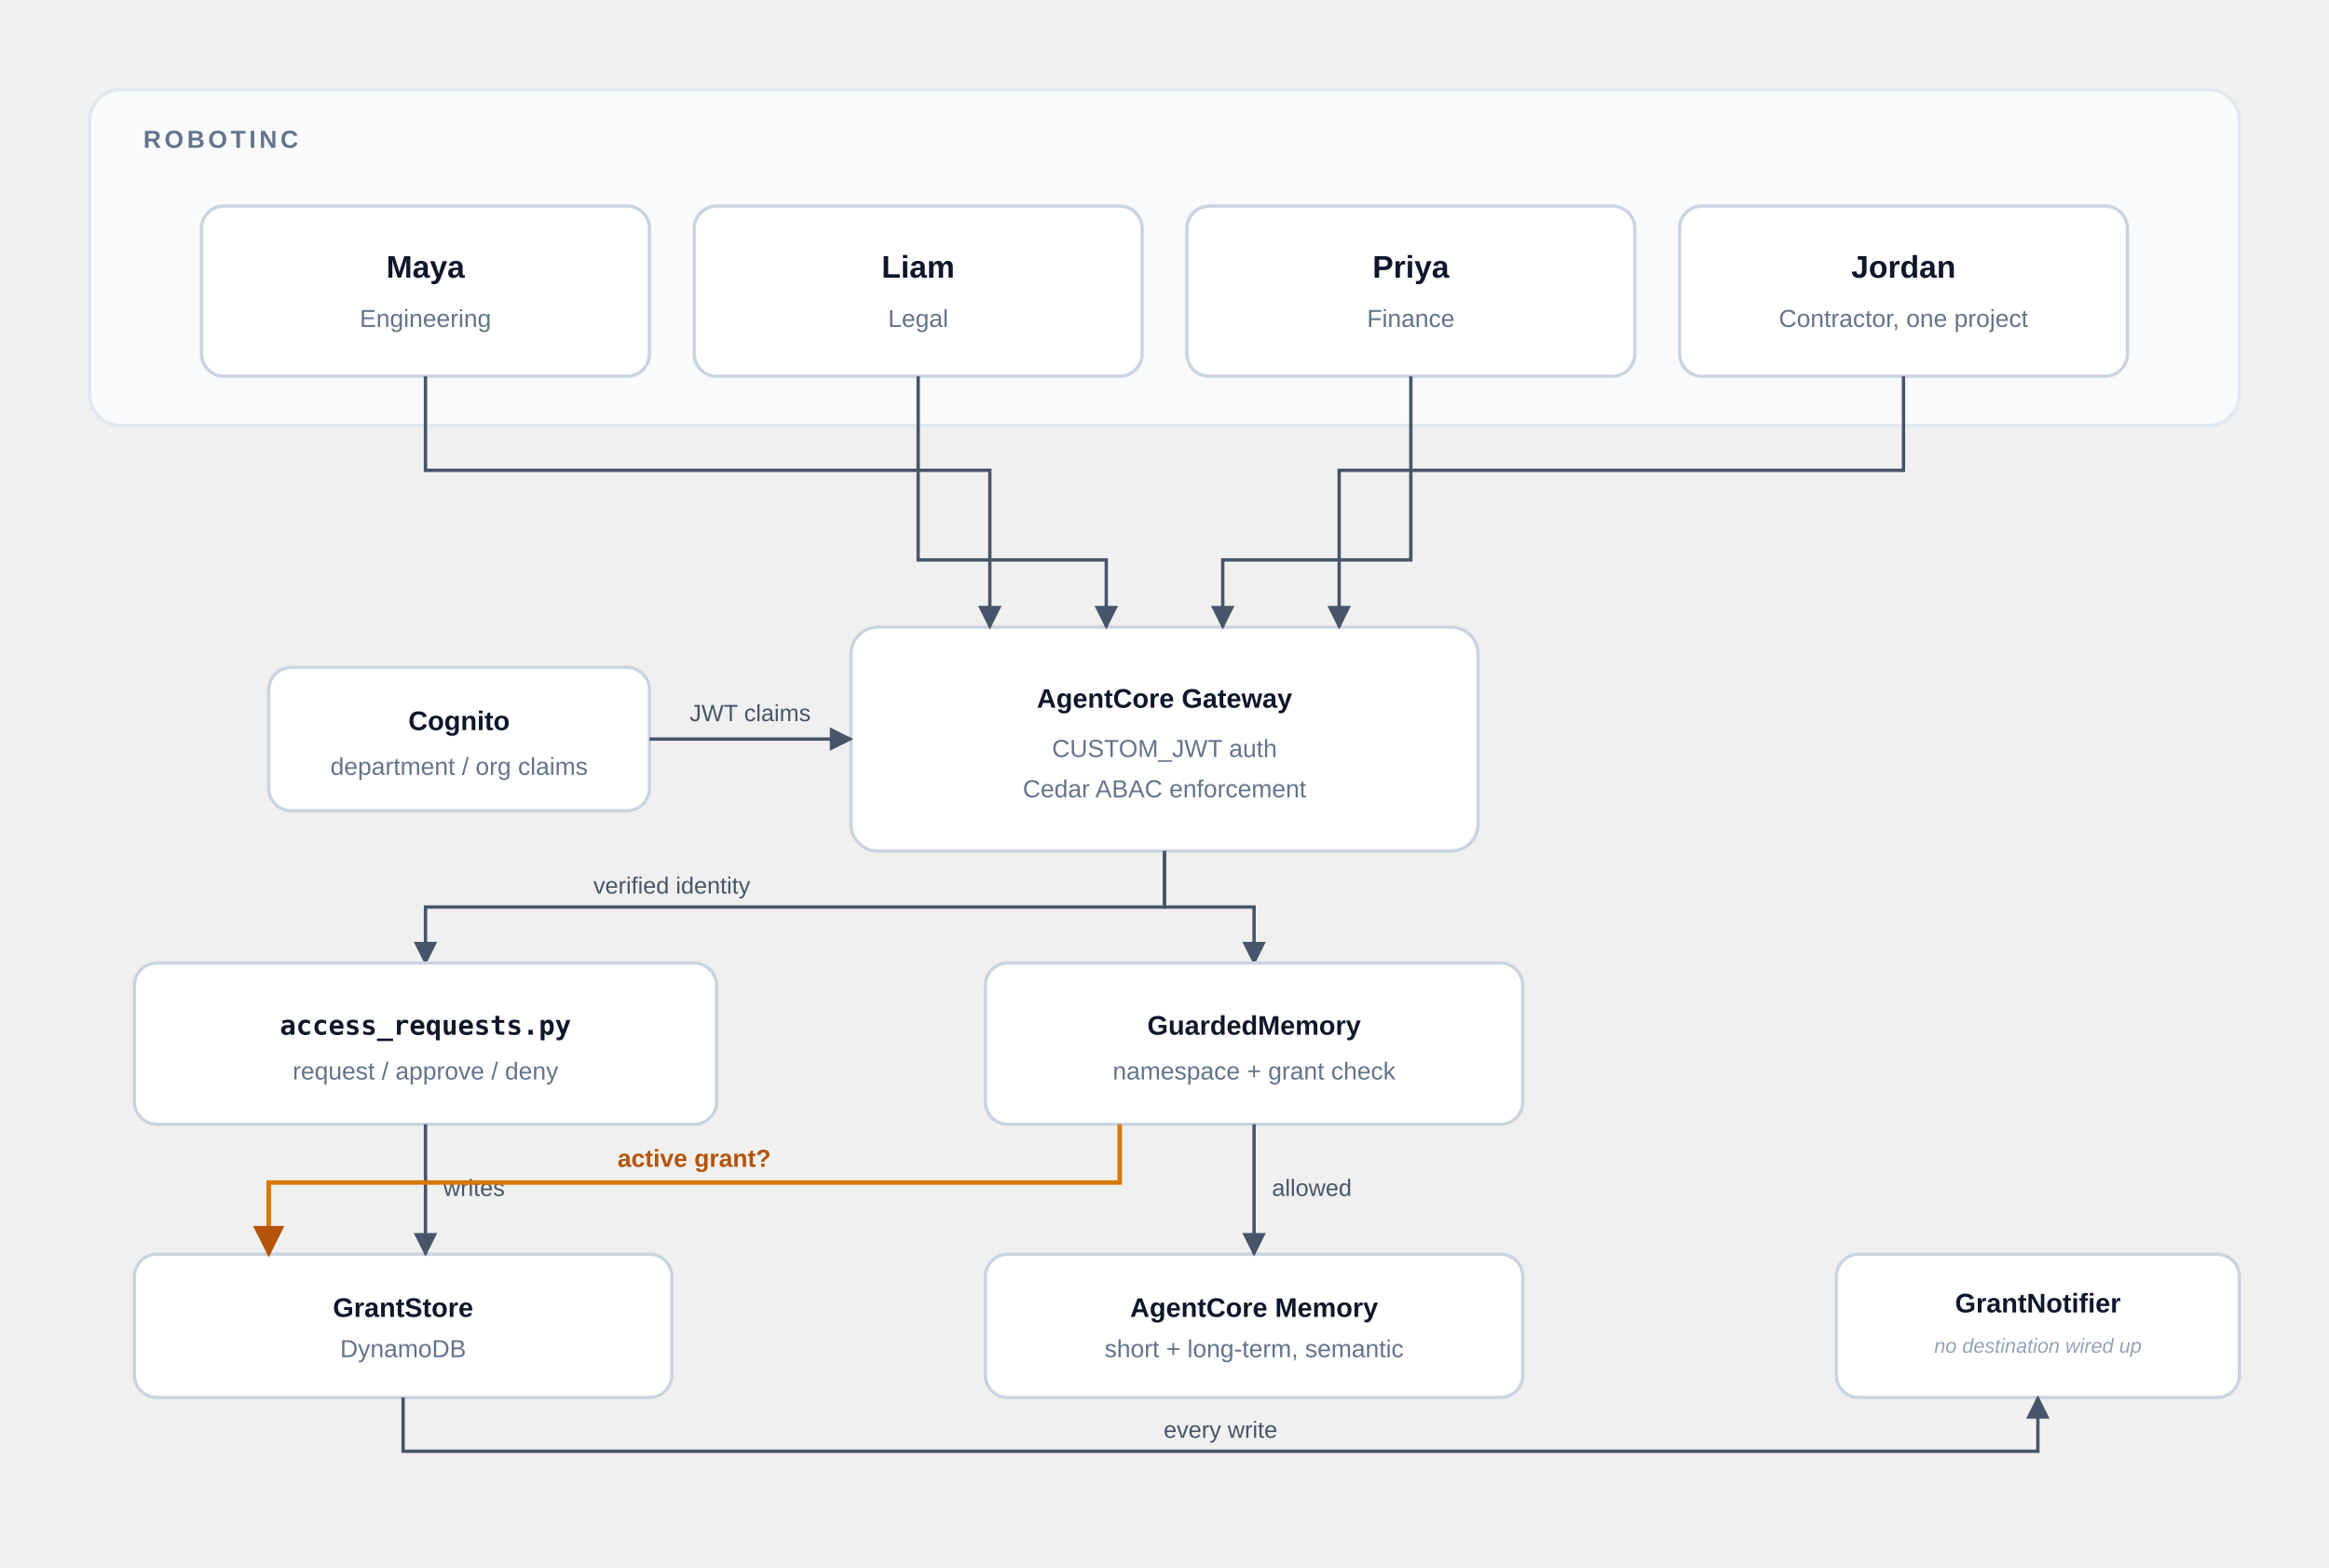
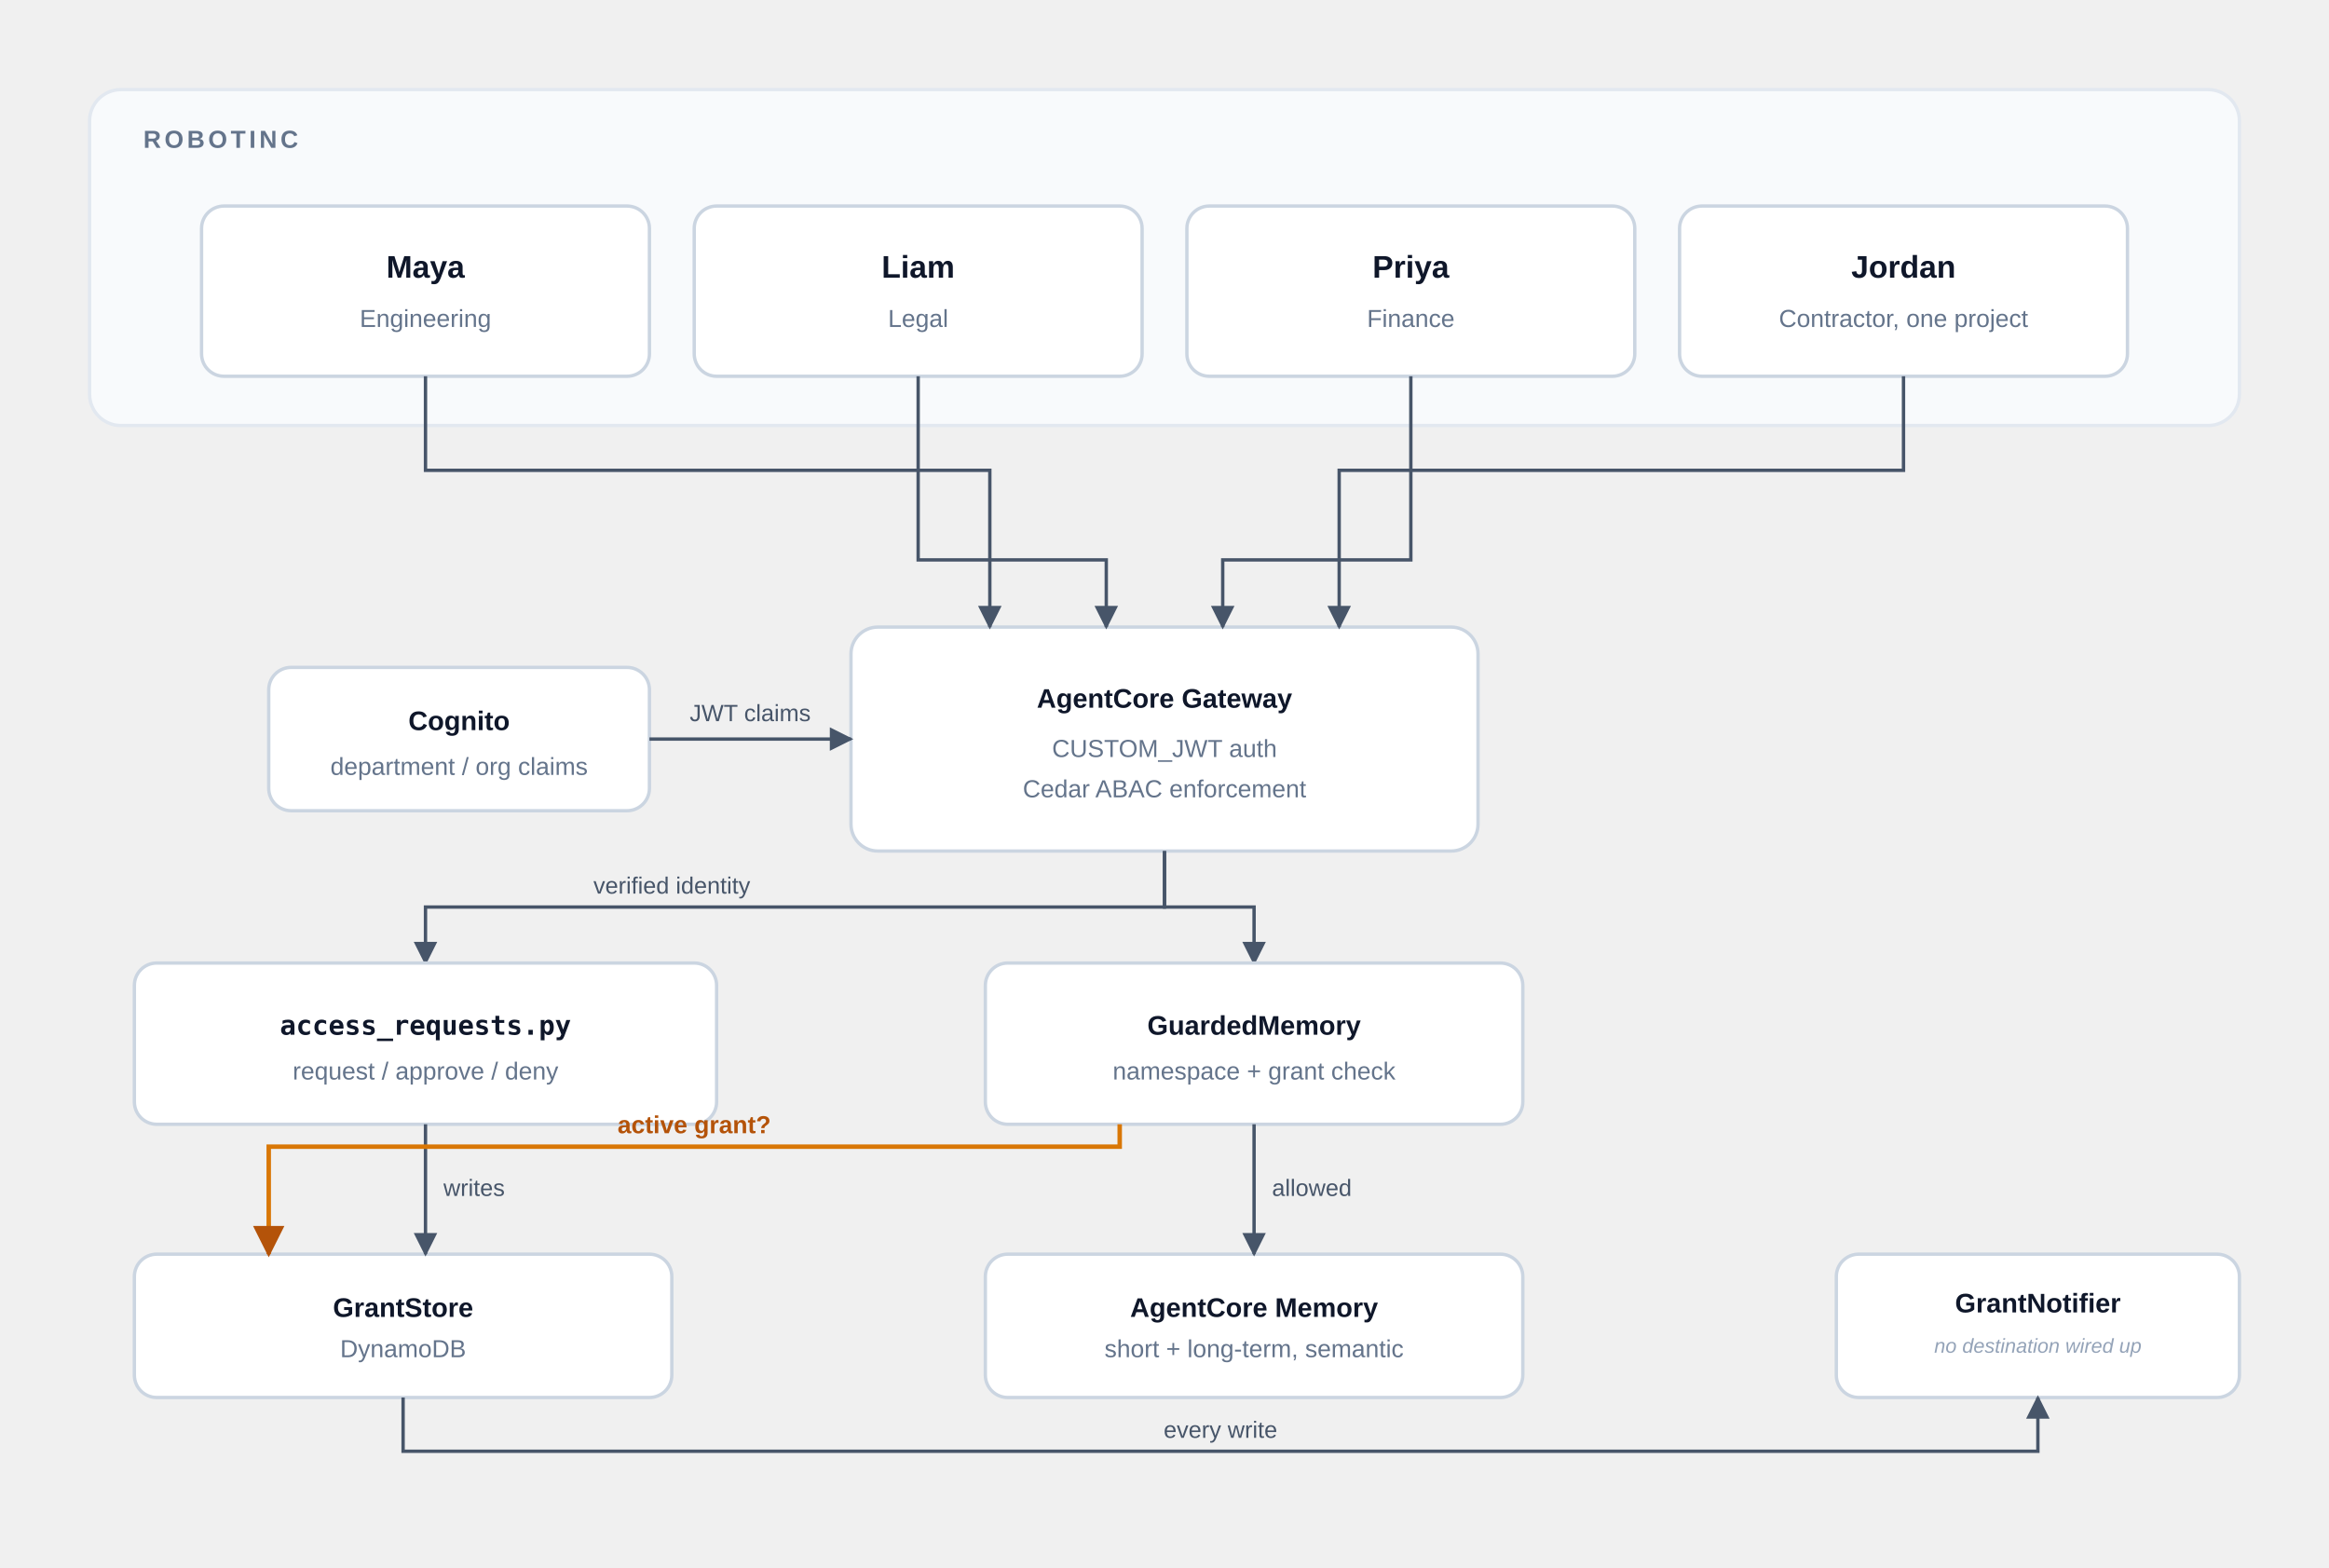
<svg xmlns="http://www.w3.org/2000/svg" viewBox="0 0 1040 700" role="img" aria-label="memory-visa architecture: Robotinc callers authenticate through AgentCore Gateway, then reach access_requests.py and GuardedMemory; GuardedMemory checks GrantStore for an active grant before allowing cross-domain Memory access.">
  <defs>
    <marker id="arrow" viewBox="0 0 10 10" refX="9" refY="5" markerWidth="7" markerHeight="7" orient="auto-start-reverse">
      <path d="M0,0 L10,5 L0,10 z" fill="#475569" />
    </marker>
    <marker id="arrowAccent" viewBox="0 0 10 10" refX="9" refY="5" markerWidth="7" markerHeight="7" orient="auto-start-reverse">
      <path d="M0,0 L10,5 L0,10 z" fill="#B45309" />
    </marker>
  </defs>
  <style>
    text { font-family: -apple-system, "Helvetica Neue", Arial, sans-serif; fill: #0F172A; }
    .name { font-size: 14px; font-weight: 700; }
    .sub { font-size: 11px; fill: #64748B; }
    .subtiny { font-size: 9px; fill: #94A3B8; font-style: italic; }
    .label { font-size: 12px; fill: #0F172A; font-weight: 700; }
    .edgeLabel { font-size: 10.5px; fill: #475569; }
    .edgeLabelAccent { font-size: 11px; fill: #B45309; font-weight: 700; }
    .groupLabel { font-size: 11px; font-weight: 700; fill: #64748B; letter-spacing: 1.5px; }
    .mono { font-family: ui-monospace, SFMono-Regular, Menlo, Consolas, monospace; }
    .box { fill: #FFFFFF; stroke: #CBD5E1; stroke-width: 1.5; }
    .panel { fill: #F8FAFC; stroke: #E2E8F0; stroke-width: 1.5; }
    .edge { stroke: #475569; stroke-width: 1.5; fill: none; }
    .edgeAccent { stroke: #D97706; stroke-width: 2; fill: none; }
  </style>
  <rect class="panel" x="40" y="40" width="960" height="150" rx="14" />
  <text class="groupLabel" x="64" y="66">ROBOTINC</text>
  <rect class="box" x="90" y="92" width="200" height="76" rx="10" />
  <text class="name" x="190" y="124" text-anchor="middle">Maya</text>
  <text class="sub" x="190" y="146" text-anchor="middle">Engineering</text>
  <rect class="box" x="310" y="92" width="200" height="76" rx="10" />
  <text class="name" x="410" y="124" text-anchor="middle">Liam</text>
  <text class="sub" x="410" y="146" text-anchor="middle">Legal</text>
  <rect class="box" x="530" y="92" width="200" height="76" rx="10" />
  <text class="name" x="630" y="124" text-anchor="middle">Priya</text>
  <text class="sub" x="630" y="146" text-anchor="middle">Finance</text>
  <rect class="box" x="750" y="92" width="200" height="76" rx="10" />
  <text class="name" x="850" y="124" text-anchor="middle">Jordan</text>
  <text class="sub" x="850" y="146" text-anchor="middle">Contractor, one project</text>
  <rect class="box" x="120" y="298" width="170" height="64" rx="10" />
  <text class="label" x="205" y="326" text-anchor="middle">Cognito</text>
  <text class="sub" x="205" y="346" text-anchor="middle">department / org claims</text>
  <rect class="box" x="380" y="280" width="280" height="100" rx="12" />
  <text class="label" x="520" y="316" text-anchor="middle" font-size="14">AgentCore Gateway</text>
  <text class="sub" x="520" y="338" text-anchor="middle">CUSTOM_JWT auth</text>
  <text class="sub" x="520" y="356" text-anchor="middle">Cedar ABAC enforcement</text>
  <path class="edge" d="M190,168 L190,210 L442,210 L442,280" marker-end="url(#arrow)" />
  <path class="edge" d="M410,168 L410,250 L494,250 L494,280" marker-end="url(#arrow)" />
  <path class="edge" d="M630,168 L630,250 L546,250 L546,280" marker-end="url(#arrow)" />
  <path class="edge" d="M850,168 L850,210 L598,210 L598,280" marker-end="url(#arrow)" />
  <path class="edge" d="M290,330 L380,330" marker-end="url(#arrow)" />
  <text class="edgeLabel" x="335" y="322" text-anchor="middle">JWT claims</text>
  <path class="edge" d="M520,380 L520,405 L190,405 L190,430" marker-end="url(#arrow)" />
  <path class="edge" d="M520,380 L520,405 L560,405 L560,430" marker-end="url(#arrow)" />
  <text class="edgeLabel" x="300" y="399" text-anchor="middle">verified identity</text>
  <rect class="box" x="60" y="430" width="260" height="72" rx="10" />
  <text class="label mono" x="190" y="462" text-anchor="middle">access_requests.py</text>
  <text class="sub" x="190" y="482" text-anchor="middle">request / approve / deny</text>
  <rect class="box" x="440" y="430" width="240" height="72" rx="10" />
  <text class="label" x="560" y="462" text-anchor="middle" font-size="14">GuardedMemory</text>
  <text class="sub" x="560" y="482" text-anchor="middle">namespace + grant check</text>
  <rect class="box" x="60" y="560" width="240" height="64" rx="10" />
  <text class="label" x="180" y="588" text-anchor="middle" font-size="14">GrantStore</text>
  <text class="sub" x="180" y="606" text-anchor="middle">DynamoDB</text>
  <rect class="box" x="440" y="560" width="240" height="64" rx="10" />
  <text class="label" x="560" y="588" text-anchor="middle" font-size="14">AgentCore Memory</text>
  <text class="sub" x="560" y="606" text-anchor="middle">short + long-term, semantic</text>
  <rect class="box" x="820" y="560" width="180" height="64" rx="10" />
  <text class="label" x="910" y="586" text-anchor="middle" font-size="13">GrantNotifier</text>
  <text class="subtiny" x="910" y="604" text-anchor="middle">no destination wired up</text>
  <path class="edge" d="M190,502 L190,560" marker-end="url(#arrow)" />
  <text class="edgeLabel" x="198" y="534" text-anchor="start">writes</text>
  <path class="edge" d="M560,502 L560,560" marker-end="url(#arrow)" />
  <text class="edgeLabel" x="568" y="534" text-anchor="start">allowed</text>
  <path class="edge" d="M180,624 L180,648 L910,648 L910,624" marker-end="url(#arrow)" />
  <text class="edgeLabel" x="545" y="642" text-anchor="middle">every write</text>
-   <path class="edgeAccent" d="M500,502 L500,528 L120,528 L120,560" marker-end="url(#arrowAccent)" />
-   <text class="edgeLabelAccent" x="310" y="521" text-anchor="middle">active grant?</text>
+   <path class="edgeAccent" d="M500,502 L500,512 L120,512 L120,560" marker-end="url(#arrowAccent)" />
+   <text class="edgeLabelAccent" x="310" y="506" text-anchor="middle">active grant?</text>
</svg>
